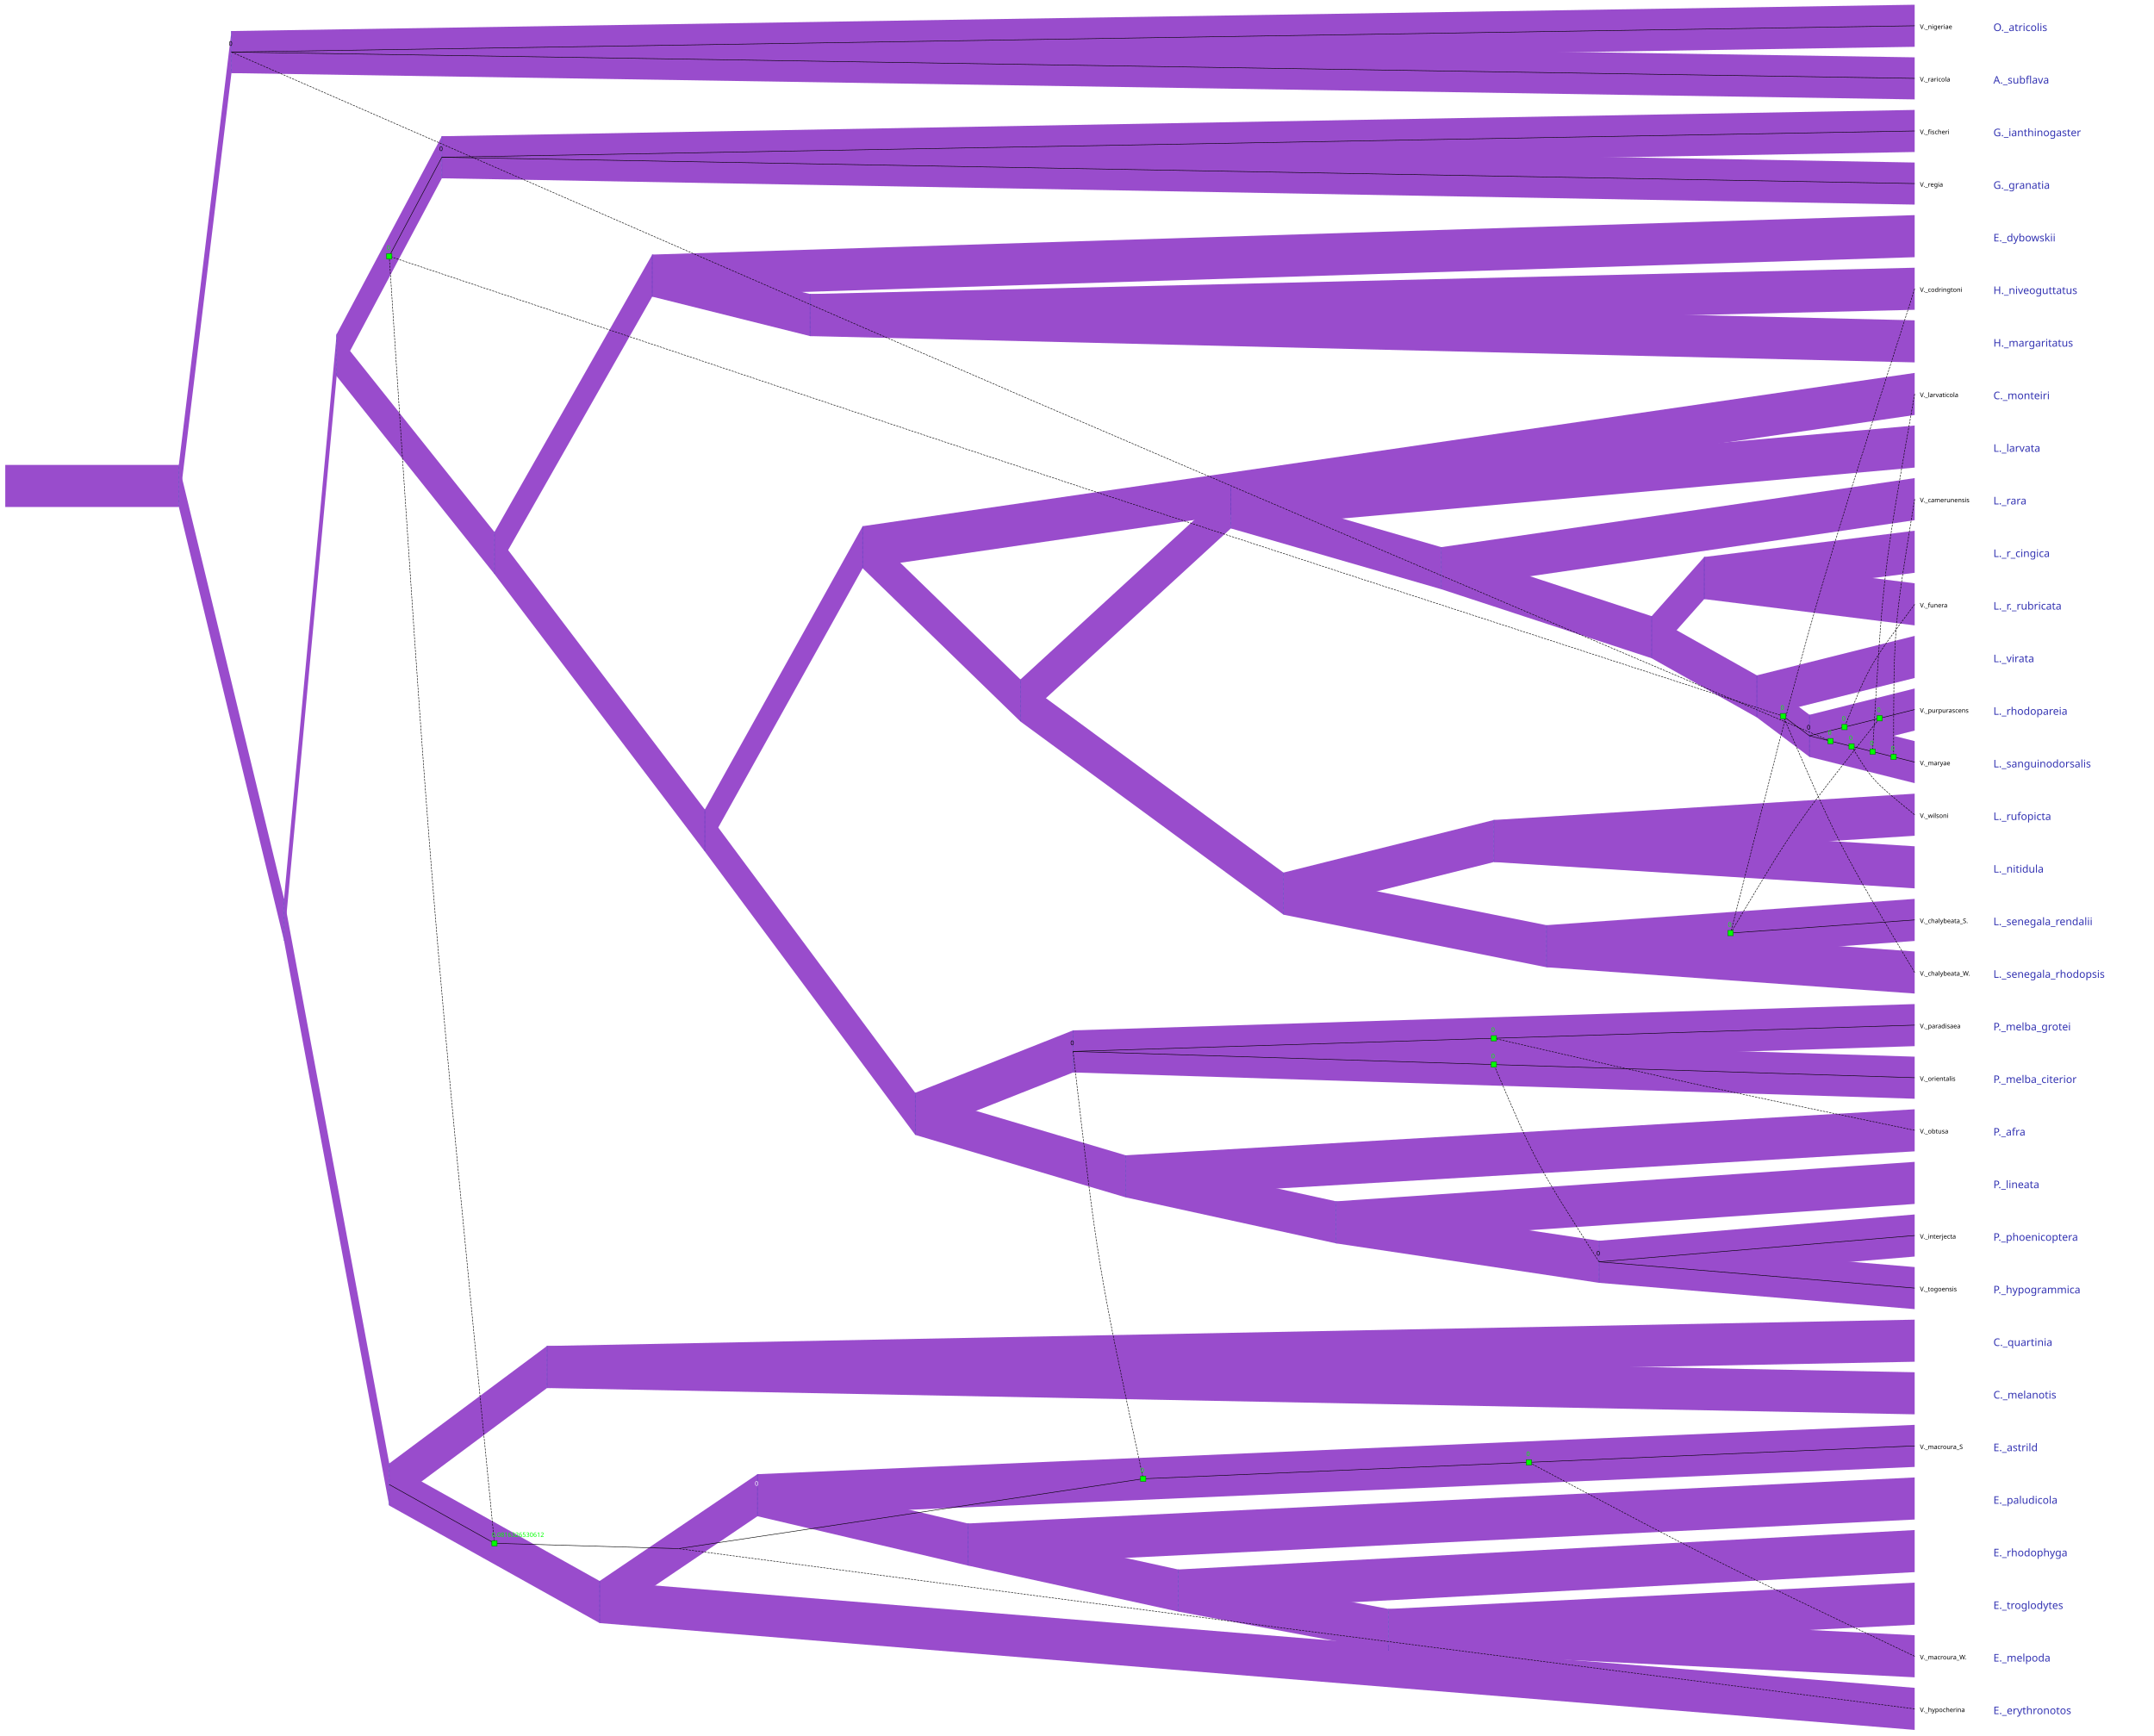
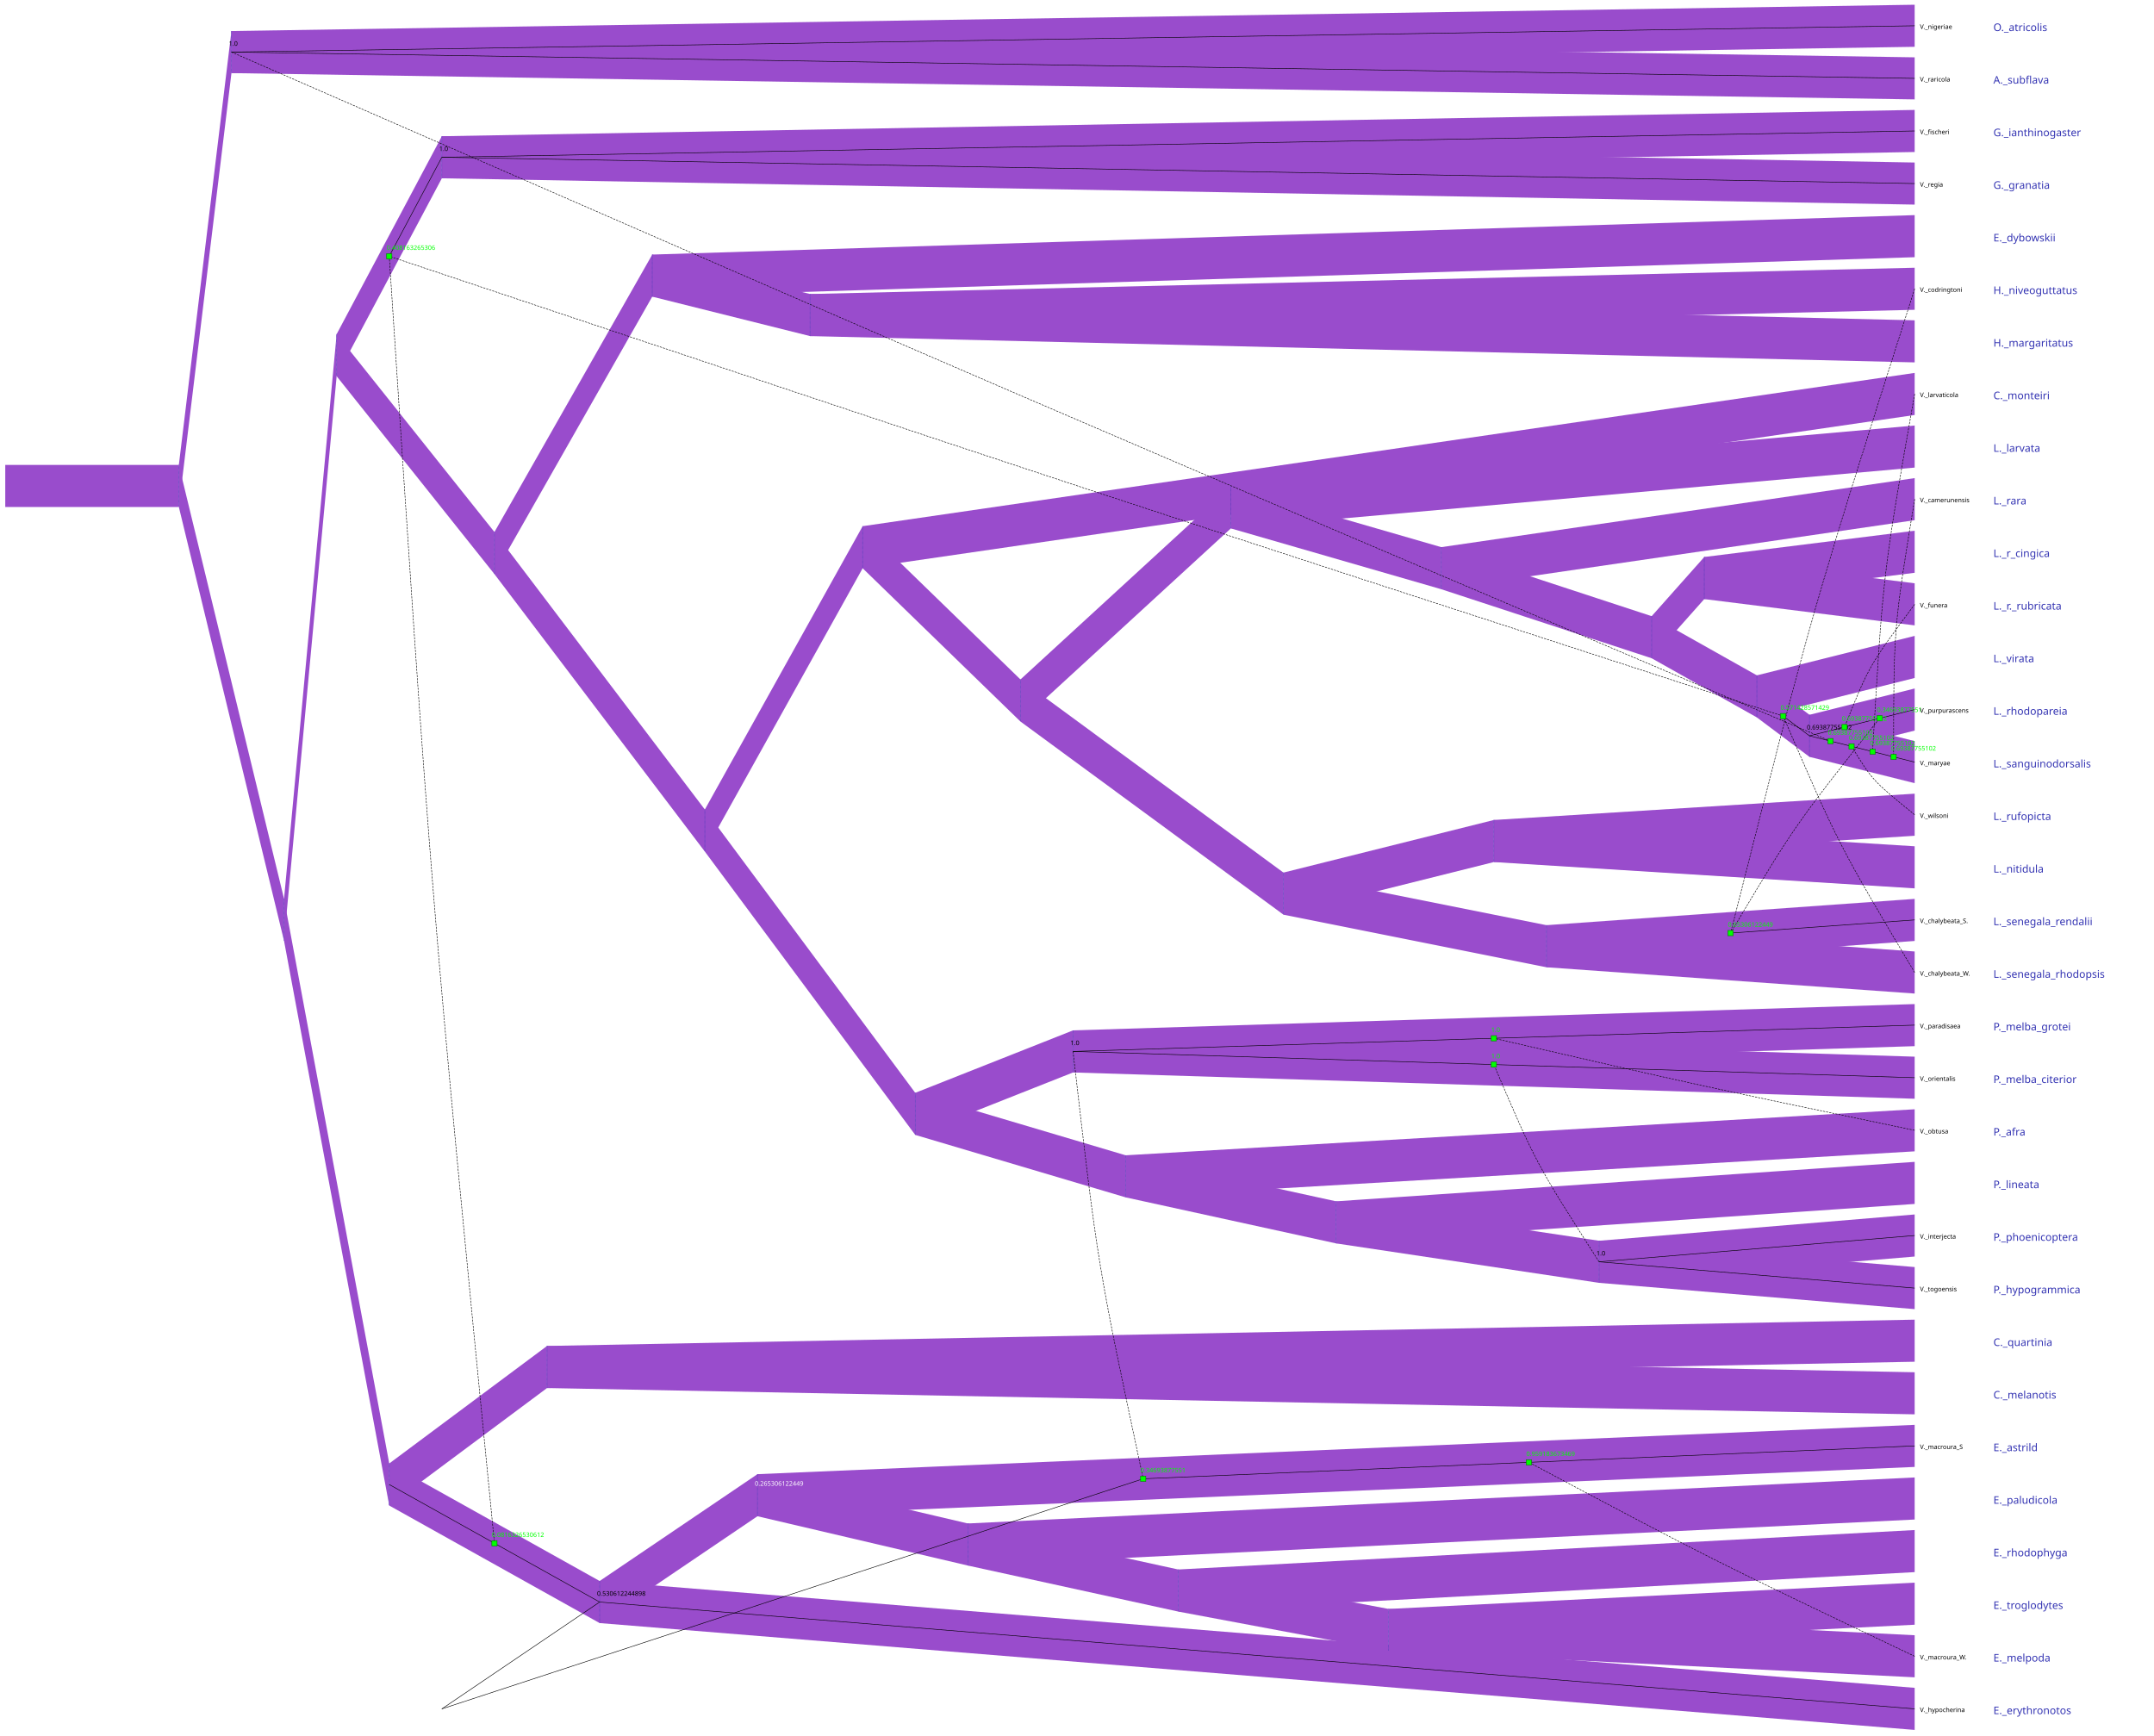
<svg xmlns="http://www.w3.org/2000/svg" width="4095" height="3299" version="1.1">
  <g>
    <g style="font-family: &quot;Sans&quot;;">
      <g transform="translate(10, 0) ">
-         <polygon stroke="rgb(0,0,0)" stroke-opacity="0" fill="rgb(153,76,204)" points="0,883.927 330,883.927 330,963.927 0,963.927 " stroke-width="1" />
        <polygon stroke="rgb(0,0,0)" stroke-opacity="0" fill="rgb(153,76,204)" points="2130,2196.5 3630,2109 3630,2189 2130,2276.5 " stroke-width="1" />
        <polygon stroke="rgb(0,0,0)" stroke-opacity="0" fill="rgb(153,76,204)" points="730,2782.438 1030,2559 1030,2639 730,2862.438 " stroke-width="1" />
        <polygon stroke="rgb(0,0,0)" stroke-opacity="0" fill="rgb(153,76,204)" points="330,883.927 530,1708.854 530,1788.854 330,963.927 " stroke-width="1" />
+         <polygon stroke="rgb(0,0,0)" stroke-opacity="0" fill="rgb(153,76,204)" points="0,883.927 330,883.927 330,963.927 0,963.927 " stroke-width="1" />
        <polygon stroke="rgb(0,0,0)" stroke-opacity="0" fill="rgb(153,76,204)" points="330,883.927 430,59 430,139 330,963.927 " stroke-width="1" />
        <polygon stroke="rgb(0,0,0)" stroke-opacity="0" fill="rgb(153,76,204)" points="3030,2359 3630,2309 3630,2389 3030,2439 " stroke-width="1" />
        <polygon stroke="rgb(0,0,0)" stroke-opacity="0" fill="rgb(153,76,204)" points="930,1011.539 1330,1539.078 1330,1619.078 930,1091.539 " stroke-width="1" />
        <polygon stroke="rgb(0,0,0)" stroke-opacity="0" fill="rgb(153,76,204)" points="930,1011.539 1230,484 1230,564 930,1091.539 " stroke-width="1" />
        <polygon stroke="rgb(0,0,0)" stroke-opacity="0" fill="rgb(153,76,204)" points="3230,1059 3630,1009 3630,1089 3230,1139 " stroke-width="1" />
        <polygon stroke="rgb(0,0,0)" stroke-opacity="0" fill="rgb(153,76,204)" points="2230,2984 2630,3059 2630,3139 2230,3064 " stroke-width="1" />
        <polygon stroke="rgb(0,0,0)" stroke-opacity="0" fill="rgb(153,76,204)" points="630,635.27 930,1011.539 930,1091.539 630,715.27 " stroke-width="1" />
        <polygon stroke="rgb(0,0,0)" stroke-opacity="0" fill="rgb(153,76,204)" points="630,635.27 830,259 830,339 630,715.27 " stroke-width="1" />
        <polygon stroke="rgb(0,0,0)" stroke-opacity="0" fill="rgb(153,76,204)" points="530,1708.854 730,2782.438 730,2862.438 530,1788.854 " stroke-width="1" />
        <polygon stroke="rgb(0,0,0)" stroke-opacity="0" fill="rgb(153,76,204)" points="530,1708.854 630,635.27 630,715.27 530,1788.854 " stroke-width="1" />
        <polygon stroke="rgb(0,0,0)" stroke-opacity="0" fill="rgb(153,76,204)" points="2530,2284 3030,2359 3030,2439 2530,2364 " stroke-width="1" />
        <polygon stroke="rgb(0,0,0)" stroke-opacity="0" fill="rgb(153,76,204)" points="2230,2984 3630,2909 3630,2989 2230,3064 " stroke-width="1" />
        <polygon stroke="rgb(0,0,0)" stroke-opacity="0" fill="rgb(153,76,204)" points="430,59 3630,9 3630,89 430,139 " stroke-width="1" />
        <polygon stroke="rgb(0,0,0)" stroke-opacity="0" fill="rgb(153,76,204)" points="830,259 3630,309 3630,389 830,339 " stroke-width="1" />
        <polygon stroke="rgb(0,0,0)" stroke-opacity="0" fill="rgb(153,76,204)" points="1530,559 3630,509 3630,589 1530,639 " stroke-width="1" />
        <polygon stroke="rgb(0,0,0)" stroke-opacity="0" fill="rgb(153,76,204)" points="2830,1559 3630,1509 3630,1589 2830,1639 " stroke-width="1" />
        <polygon stroke="rgb(0,0,0)" stroke-opacity="0" fill="rgb(153,76,204)" points="2530,2284 3630,2209 3630,2289 2530,2364 " stroke-width="1" />
        <polygon stroke="rgb(0,0,0)" stroke-opacity="0" fill="rgb(153,76,204)" points="1230,484 3630,409 3630,489 1230,564 " stroke-width="1" />
        <polygon stroke="rgb(0,0,0)" stroke-opacity="0" fill="rgb(153,76,204)" points="3330,1284 3430,1359 3430,1439 3330,1364 " stroke-width="1" />
        <polygon stroke="rgb(0,0,0)" stroke-opacity="0" fill="rgb(153,76,204)" points="2030,1959 3630,2009 3630,2089 2030,2039 " stroke-width="1" />
        <polygon stroke="rgb(0,0,0)" stroke-opacity="0" fill="rgb(153,76,204)" points="2130,2196.5 2530,2284 2530,2364 2130,2276.5 " stroke-width="1" />
        <polygon stroke="rgb(0,0,0)" stroke-opacity="0" fill="rgb(153,76,204)" points="1630,1000.406 1930,1291.812 1930,1371.812 1630,1080.406 " stroke-width="1" />
        <polygon stroke="rgb(0,0,0)" stroke-opacity="0" fill="rgb(153,76,204)" points="3130,1171.5 3230,1059 3230,1139 3130,1251.5 " stroke-width="1" />
        <polygon stroke="rgb(0,0,0)" stroke-opacity="0" fill="rgb(153,76,204)" points="1130,3005.875 1430,2802.75 1430,2882.75 1130,3085.875 " stroke-width="1" />
        <polygon stroke="rgb(0,0,0)" stroke-opacity="0" fill="rgb(153,76,204)" points="3130,1171.5 3330,1284 3330,1364 3130,1251.5 " stroke-width="1" />
        <polygon stroke="rgb(0,0,0)" stroke-opacity="0" fill="rgb(153,76,204)" points="1930,1291.812 2430,1659 2430,1739 1930,1371.812 " stroke-width="1" />
        <polygon stroke="rgb(0,0,0)" stroke-opacity="0" fill="rgb(153,76,204)" points="1930,1291.812 2330,924.625 2330,1004.625 1930,1371.812 " stroke-width="1" />
        <polygon stroke="rgb(0,0,0)" stroke-opacity="0" fill="rgb(153,76,204)" points="3330,1284 3630,1209 3630,1289 3330,1364 " stroke-width="1" />
        <polygon stroke="rgb(0,0,0)" stroke-opacity="0" fill="rgb(153,76,204)" points="2330,924.625 3630,809 3630,889 2330,1004.625 " stroke-width="1" />
        <polygon stroke="rgb(0,0,0)" stroke-opacity="0" fill="rgb(153,76,204)" points="1530,559 3630,609 3630,689 1530,639 " stroke-width="1" />
        <polygon stroke="rgb(0,0,0)" stroke-opacity="0" fill="rgb(153,76,204)" points="2630,3059 3630,3109 3630,3189 2630,3139 " stroke-width="1" />
        <polygon stroke="rgb(0,0,0)" stroke-opacity="0" fill="rgb(153,76,204)" points="2730,1040.25 3630,909 3630,989 2730,1120.25 " stroke-width="1" />
        <polygon stroke="rgb(0,0,0)" stroke-opacity="0" fill="rgb(153,76,204)" points="2030,1959 3630,1909 3630,1989 2030,2039 " stroke-width="1" />
        <polygon stroke="rgb(0,0,0)" stroke-opacity="0" fill="rgb(153,76,204)" points="1430,2802.75 3630,2709 3630,2789 1430,2882.75 " stroke-width="1" />
        <polygon stroke="rgb(0,0,0)" stroke-opacity="0" fill="rgb(153,76,204)" points="430,59 3630,109 3630,189 430,139 " stroke-width="1" />
        <polygon stroke="rgb(0,0,0)" stroke-opacity="0" fill="rgb(153,76,204)" points="1030,2559 3630,2609 3630,2689 1030,2639 " stroke-width="1" />
        <polygon stroke="rgb(0,0,0)" stroke-opacity="0" fill="rgb(153,76,204)" points="1630,1000.406 3630,709 3630,789 1630,1080.406 " stroke-width="1" />
        <polygon stroke="rgb(0,0,0)" stroke-opacity="0" fill="rgb(153,76,204)" points="3030,2359 3630,2409 3630,2489 3030,2439 " stroke-width="1" />
        <polygon stroke="rgb(0,0,0)" stroke-opacity="0" fill="rgb(153,76,204)" points="2830,1559 3630,1609 3630,1689 2830,1639 " stroke-width="1" />
        <polygon stroke="rgb(0,0,0)" stroke-opacity="0" fill="rgb(153,76,204)" points="730,2782.438 1130,3005.875 1130,3085.875 730,2862.438 " stroke-width="1" />
        <polygon stroke="rgb(0,0,0)" stroke-opacity="0" fill="rgb(153,76,204)" points="1730,2077.75 2030,1959 2030,2039 1730,2157.75 " stroke-width="1" />
        <polygon stroke="rgb(0,0,0)" stroke-opacity="0" fill="rgb(153,76,204)" points="1730,2077.75 2130,2196.5 2130,2276.5 1730,2157.75 " stroke-width="1" />
        <polygon stroke="rgb(0,0,0)" stroke-opacity="0" fill="rgb(153,76,204)" points="1330,1539.078 1630,1000.406 1630,1080.406 1330,1619.078 " stroke-width="1" />
        <polygon stroke="rgb(0,0,0)" stroke-opacity="0" fill="rgb(153,76,204)" points="1330,1539.078 1730,2077.75 1730,2157.75 1330,1619.078 " stroke-width="1" />
        <polygon stroke="rgb(0,0,0)" stroke-opacity="0" fill="rgb(153,76,204)" points="1830,2896.5 2230,2984 2230,3064 1830,2976.5 " stroke-width="1" />
        <polygon stroke="rgb(0,0,0)" stroke-opacity="0" fill="rgb(153,76,204)" points="1230,484 1530,559 1530,639 1230,564 " stroke-width="1" />
        <polygon stroke="rgb(0,0,0)" stroke-opacity="0" fill="rgb(153,76,204)" points="1030,2559 3630,2509 3630,2589 1030,2639 " stroke-width="1" />
        <polygon stroke="rgb(0,0,0)" stroke-opacity="0" fill="rgb(153,76,204)" points="3430,1359 3630,1409 3630,1489 3430,1439 " stroke-width="1" />
        <polygon stroke="rgb(0,0,0)" stroke-opacity="0" fill="rgb(153,76,204)" points="830,259 3630,209 3630,289 830,339 " stroke-width="1" />
        <polygon stroke="rgb(0,0,0)" stroke-opacity="0" fill="rgb(153,76,204)" points="2930,1759 3630,1809 3630,1889 2930,1839 " stroke-width="1" />
        <polygon stroke="rgb(0,0,0)" stroke-opacity="0" fill="rgb(153,76,204)" points="1130,3005.875 3630,3209 3630,3289 1130,3085.875 " stroke-width="1" />
        <polygon stroke="rgb(0,0,0)" stroke-opacity="0" fill="rgb(153,76,204)" points="1830,2896.5 3630,2809 3630,2889 1830,2976.5 " stroke-width="1" />
        <polygon stroke="rgb(0,0,0)" stroke-opacity="0" fill="rgb(153,76,204)" points="2430,1659 2830,1559 2830,1639 2430,1739 " stroke-width="1" />
        <polygon stroke="rgb(0,0,0)" stroke-opacity="0" fill="rgb(153,76,204)" points="2430,1659 2930,1759 2930,1839 2430,1739 " stroke-width="1" />
        <polygon stroke="rgb(0,0,0)" stroke-opacity="0" fill="rgb(153,76,204)" points="3230,1059 3630,1109 3630,1189 3230,1139 " stroke-width="1" />
        <polygon stroke="rgb(0,0,0)" stroke-opacity="0" fill="rgb(153,76,204)" points="1430,2802.75 1830,2896.5 1830,2976.5 1430,2882.75 " stroke-width="1" />
        <polygon stroke="rgb(0,0,0)" stroke-opacity="0" fill="rgb(153,76,204)" points="2930,1759 3630,1709 3630,1789 2930,1839 " stroke-width="1" />
        <polygon stroke="rgb(0,0,0)" stroke-opacity="0" fill="rgb(153,76,204)" points="2330,924.625 2730,1040.25 2730,1120.25 2330,1004.625 " stroke-width="1" />
        <polygon stroke="rgb(0,0,0)" stroke-opacity="0" fill="rgb(153,76,204)" points="2730,1040.25 3130,1171.5 3130,1251.5 2730,1120.25 " stroke-width="1" />
        <polygon stroke="rgb(0,0,0)" stroke-opacity="0" fill="rgb(153,76,204)" points="3430,1359 3630,1309 3630,1389 3430,1439 " stroke-width="1" />
        <polygon stroke="rgb(0,0,0)" stroke-opacity="0" fill="rgb(153,76,204)" points="2630,3059 3630,3009 3630,3089 2630,3139 " stroke-width="1" />
-         <line x1="330" y1="883.927" x2="330" y2="963.927" stroke="rgb(51,51,178)" style="stroke-dasharray: 1, 1" />
        <line x1="1030" y1="2559" x2="1030" y2="2639" stroke="rgb(51,51,178)" style="stroke-dasharray: 1, 1" />
        <line x1="530" y1="1708.854" x2="530" y2="1788.854" stroke="rgb(51,51,178)" style="stroke-dasharray: 1, 1" />
+         <line x1="330" y1="883.927" x2="330" y2="963.927" stroke="rgb(51,51,178)" style="stroke-dasharray: 1, 1" />
        <line x1="430" y1="59" x2="430" y2="139" stroke="rgb(51,51,178)" style="stroke-dasharray: 1, 1" />
        <line x1="1330" y1="1539.078" x2="1330" y2="1619.078" stroke="rgb(51,51,178)" style="stroke-dasharray: 1, 1" />
        <line x1="1230" y1="484" x2="1230" y2="564" stroke="rgb(51,51,178)" style="stroke-dasharray: 1, 1" />
        <line x1="2630" y1="3059" x2="2630" y2="3139" stroke="rgb(51,51,178)" style="stroke-dasharray: 1, 1" />
        <line x1="930" y1="1011.539" x2="930" y2="1091.539" stroke="rgb(51,51,178)" style="stroke-dasharray: 1, 1" />
        <line x1="830" y1="259" x2="830" y2="339" stroke="rgb(51,51,178)" style="stroke-dasharray: 1, 1" />
        <line x1="730" y1="2782.438" x2="730" y2="2862.438" stroke="rgb(51,51,178)" style="stroke-dasharray: 1, 1" />
        <line x1="630" y1="635.27" x2="630" y2="715.27" stroke="rgb(51,51,178)" style="stroke-dasharray: 1, 1" />
        <line x1="3030" y1="2359" x2="3030" y2="2439" stroke="rgb(51,51,178)" style="stroke-dasharray: 1, 1" />
        <line x1="3430" y1="1359" x2="3430" y2="1439" stroke="rgb(51,51,178)" style="stroke-dasharray: 1, 1" />
        <line x1="2530" y1="2284" x2="2530" y2="2364" stroke="rgb(51,51,178)" style="stroke-dasharray: 1, 1" />
        <line x1="1930" y1="1291.812" x2="1930" y2="1371.812" stroke="rgb(51,51,178)" style="stroke-dasharray: 1, 1" />
        <line x1="3230" y1="1059" x2="3230" y2="1139" stroke="rgb(51,51,178)" style="stroke-dasharray: 1, 1" />
        <line x1="1430" y1="2802.75" x2="1430" y2="2882.75" stroke="rgb(51,51,178)" style="stroke-dasharray: 1, 1" />
        <line x1="3330" y1="1284" x2="3330" y2="1364" stroke="rgb(51,51,178)" style="stroke-dasharray: 1, 1" />
        <line x1="2430" y1="1659" x2="2430" y2="1739" stroke="rgb(51,51,178)" style="stroke-dasharray: 1, 1" />
        <line x1="2330" y1="924.625" x2="2330" y2="1004.625" stroke="rgb(51,51,178)" style="stroke-dasharray: 1, 1" />
        <line x1="1130" y1="3005.875" x2="1130" y2="3085.875" stroke="rgb(51,51,178)" style="stroke-dasharray: 1, 1" />
        <line x1="2030" y1="1959" x2="2030" y2="2039" stroke="rgb(51,51,178)" style="stroke-dasharray: 1, 1" />
        <line x1="2130" y1="2196.5" x2="2130" y2="2276.5" stroke="rgb(51,51,178)" style="stroke-dasharray: 1, 1" />
        <line x1="1630" y1="1000.406" x2="1630" y2="1080.406" stroke="rgb(51,51,178)" style="stroke-dasharray: 1, 1" />
        <line x1="1730" y1="2077.75" x2="1730" y2="2157.75" stroke="rgb(51,51,178)" style="stroke-dasharray: 1, 1" />
        <line x1="2230" y1="2984" x2="2230" y2="3064" stroke="rgb(51,51,178)" style="stroke-dasharray: 1, 1" />
        <line x1="1530" y1="559" x2="1530" y2="639" stroke="rgb(51,51,178)" style="stroke-dasharray: 1, 1" />
        <line x1="2830" y1="1559" x2="2830" y2="1639" stroke="rgb(51,51,178)" style="stroke-dasharray: 1, 1" />
        <line x1="2930" y1="1759" x2="2930" y2="1839" stroke="rgb(51,51,178)" style="stroke-dasharray: 1, 1" />
        <line x1="1830" y1="2896.5" x2="1830" y2="2976.5" stroke="rgb(51,51,178)" style="stroke-dasharray: 1, 1" />
        <line x1="2730" y1="1040.25" x2="2730" y2="1120.25" stroke="rgb(51,51,178)" style="stroke-dasharray: 1, 1" />
        <line x1="3130" y1="1171.5" x2="3130" y2="1251.5" stroke="rgb(51,51,178)" style="stroke-dasharray: 1, 1" />
        <g transform="translate(3779.636,2159) rotate(0)">
          <text x="0" y="0" font-size="20" stroke="rgb(0,0,0)" stroke-opacity="0" fill="rgb(51,51,178)" stroke-width="1" text-anchor="start" style="dominant-baseline: auto">P._afra</text>
        </g>
        <g transform="translate(3779.636,2359) rotate(0)">
          <text x="0" y="0" font-size="20" stroke="rgb(0,0,0)" stroke-opacity="0" fill="rgb(51,51,178)" stroke-width="1" text-anchor="start" style="dominant-baseline: auto">P._phoenicoptera</text>
        </g>
        <g transform="translate(3779.636,1059) rotate(0)">
          <text x="0" y="0" font-size="20" stroke="rgb(0,0,0)" stroke-opacity="0" fill="rgb(51,51,178)" stroke-width="1" text-anchor="start" style="dominant-baseline: auto">L._r_cingica</text>
        </g>
        <g transform="translate(3779.636,2959) rotate(0)">
          <text x="0" y="0" font-size="20" stroke="rgb(0,0,0)" stroke-opacity="0" fill="rgb(51,51,178)" stroke-width="1" text-anchor="start" style="dominant-baseline: auto">E._rhodophyga</text>
        </g>
        <g transform="translate(3779.636,59) rotate(0)">
          <text x="0" y="0" font-size="20" stroke="rgb(0,0,0)" stroke-opacity="0" fill="rgb(51,51,178)" stroke-width="1" text-anchor="start" style="dominant-baseline: auto">O._atricolis</text>
        </g>
        <g transform="translate(3779.636,359) rotate(0)">
          <text x="0" y="0" font-size="20" stroke="rgb(0,0,0)" stroke-opacity="0" fill="rgb(51,51,178)" stroke-width="1" text-anchor="start" style="dominant-baseline: auto">G._granatia</text>
        </g>
        <g transform="translate(3779.636,559) rotate(0)">
          <text x="0" y="0" font-size="20" stroke="rgb(0,0,0)" stroke-opacity="0" fill="rgb(51,51,178)" stroke-width="1" text-anchor="start" style="dominant-baseline: auto">H._niveoguttatus</text>
        </g>
        <g transform="translate(3779.636,1559) rotate(0)">
          <text x="0" y="0" font-size="20" stroke="rgb(0,0,0)" stroke-opacity="0" fill="rgb(51,51,178)" stroke-width="1" text-anchor="start" style="dominant-baseline: auto">L._rufopicta</text>
        </g>
        <g transform="translate(3779.636,2259) rotate(0)">
          <text x="0" y="0" font-size="20" stroke="rgb(0,0,0)" stroke-opacity="0" fill="rgb(51,51,178)" stroke-width="1" text-anchor="start" style="dominant-baseline: auto">P._lineata</text>
        </g>
        <g transform="translate(3779.636,459) rotate(0)">
          <text x="0" y="0" font-size="20" stroke="rgb(0,0,0)" stroke-opacity="0" fill="rgb(51,51,178)" stroke-width="1" text-anchor="start" style="dominant-baseline: auto">E._dybowskii</text>
        </g>
        <g transform="translate(3779.636,2059) rotate(0)">
          <text x="0" y="0" font-size="20" stroke="rgb(0,0,0)" stroke-opacity="0" fill="rgb(51,51,178)" stroke-width="1" text-anchor="start" style="dominant-baseline: auto">P._melba_citerior</text>
        </g>
        <g transform="translate(3779.636,1259) rotate(0)">
          <text x="0" y="0" font-size="20" stroke="rgb(0,0,0)" stroke-opacity="0" fill="rgb(51,51,178)" stroke-width="1" text-anchor="start" style="dominant-baseline: auto">L._virata</text>
        </g>
        <g transform="translate(3779.636,859) rotate(0)">
          <text x="0" y="0" font-size="20" stroke="rgb(0,0,0)" stroke-opacity="0" fill="rgb(51,51,178)" stroke-width="1" text-anchor="start" style="dominant-baseline: auto">L._larvata</text>
        </g>
        <g transform="translate(3779.636,659) rotate(0)">
          <text x="0" y="0" font-size="20" stroke="rgb(0,0,0)" stroke-opacity="0" fill="rgb(51,51,178)" stroke-width="1" text-anchor="start" style="dominant-baseline: auto">H._margaritatus</text>
        </g>
        <g transform="translate(3779.636,3159) rotate(0)">
          <text x="0" y="0" font-size="20" stroke="rgb(0,0,0)" stroke-opacity="0" fill="rgb(51,51,178)" stroke-width="1" text-anchor="start" style="dominant-baseline: auto">E._melpoda</text>
        </g>
        <g transform="translate(3779.636,959) rotate(0)">
          <text x="0" y="0" font-size="20" stroke="rgb(0,0,0)" stroke-opacity="0" fill="rgb(51,51,178)" stroke-width="1" text-anchor="start" style="dominant-baseline: auto">L._rara</text>
        </g>
        <g transform="translate(3779.636,1959) rotate(0)">
          <text x="0" y="0" font-size="20" stroke="rgb(0,0,0)" stroke-opacity="0" fill="rgb(51,51,178)" stroke-width="1" text-anchor="start" style="dominant-baseline: auto">P._melba_grotei</text>
        </g>
        <g transform="translate(3779.636,2759) rotate(0)">
          <text x="0" y="0" font-size="20" stroke="rgb(0,0,0)" stroke-opacity="0" fill="rgb(51,51,178)" stroke-width="1" text-anchor="start" style="dominant-baseline: auto">E._astrild</text>
        </g>
        <g transform="translate(3779.636,159) rotate(0)">
          <text x="0" y="0" font-size="20" stroke="rgb(0,0,0)" stroke-opacity="0" fill="rgb(51,51,178)" stroke-width="1" text-anchor="start" style="dominant-baseline: auto">A._subflava</text>
        </g>
        <g transform="translate(3779.636,2659) rotate(0)">
          <text x="0" y="0" font-size="20" stroke="rgb(0,0,0)" stroke-opacity="0" fill="rgb(51,51,178)" stroke-width="1" text-anchor="start" style="dominant-baseline: auto">C._melanotis</text>
        </g>
        <g transform="translate(3779.636,759) rotate(0)">
          <text x="0" y="0" font-size="20" stroke="rgb(0,0,0)" stroke-opacity="0" fill="rgb(51,51,178)" stroke-width="1" text-anchor="start" style="dominant-baseline: auto">C._monteiri</text>
        </g>
        <g transform="translate(3779.636,2459) rotate(0)">
          <text x="0" y="0" font-size="20" stroke="rgb(0,0,0)" stroke-opacity="0" fill="rgb(51,51,178)" stroke-width="1" text-anchor="start" style="dominant-baseline: auto">P._hypogrammica</text>
        </g>
        <g transform="translate(3779.636,1659) rotate(0)">
          <text x="0" y="0" font-size="20" stroke="rgb(0,0,0)" stroke-opacity="0" fill="rgb(51,51,178)" stroke-width="1" text-anchor="start" style="dominant-baseline: auto">L._nitidula</text>
        </g>
        <g transform="translate(3779.636,2559) rotate(0)">
          <text x="0" y="0" font-size="20" stroke="rgb(0,0,0)" stroke-opacity="0" fill="rgb(51,51,178)" stroke-width="1" text-anchor="start" style="dominant-baseline: auto">C._quartinia</text>
        </g>
        <g transform="translate(3779.636,1459) rotate(0)">
          <text x="0" y="0" font-size="20" stroke="rgb(0,0,0)" stroke-opacity="0" fill="rgb(51,51,178)" stroke-width="1" text-anchor="start" style="dominant-baseline: auto">L._sanguinodorsalis</text>
        </g>
        <g transform="translate(3779.636,259) rotate(0)">
          <text x="0" y="0" font-size="20" stroke="rgb(0,0,0)" stroke-opacity="0" fill="rgb(51,51,178)" stroke-width="1" text-anchor="start" style="dominant-baseline: auto">G._ianthinogaster</text>
        </g>
        <g transform="translate(3779.636,1859) rotate(0)">
          <text x="0" y="0" font-size="20" stroke="rgb(0,0,0)" stroke-opacity="0" fill="rgb(51,51,178)" stroke-width="1" text-anchor="start" style="dominant-baseline: auto">L._senegala_rhodopsis</text>
        </g>
        <g transform="translate(3779.636,3259) rotate(0)">
          <text x="0" y="0" font-size="20" stroke="rgb(0,0,0)" stroke-opacity="0" fill="rgb(51,51,178)" stroke-width="1" text-anchor="start" style="dominant-baseline: auto">E._erythronotos</text>
        </g>
        <g transform="translate(3779.636,2859) rotate(0)">
          <text x="0" y="0" font-size="20" stroke="rgb(0,0,0)" stroke-opacity="0" fill="rgb(51,51,178)" stroke-width="1" text-anchor="start" style="dominant-baseline: auto">E._paludicola</text>
        </g>
        <g transform="translate(3779.636,1159) rotate(0)">
          <text x="0" y="0" font-size="20" stroke="rgb(0,0,0)" stroke-opacity="0" fill="rgb(51,51,178)" stroke-width="1" text-anchor="start" style="dominant-baseline: auto">L._r._rubricata</text>
        </g>
        <g transform="translate(3779.636,1759) rotate(0)">
          <text x="0" y="0" font-size="20" stroke="rgb(0,0,0)" stroke-opacity="0" fill="rgb(51,51,178)" stroke-width="1" text-anchor="start" style="dominant-baseline: auto">L._senegala_rendalii</text>
        </g>
        <g transform="translate(3779.636,1359) rotate(0)">
          <text x="0" y="0" font-size="20" stroke="rgb(0,0,0)" stroke-opacity="0" fill="rgb(51,51,178)" stroke-width="1" text-anchor="start" style="dominant-baseline: auto">L._rhodopareia</text>
        </g>
        <g transform="translate(3779.636,3059) rotate(0)">
          <text x="0" y="0" font-size="20" stroke="rgb(0,0,0)" stroke-opacity="0" fill="rgb(51,51,178)" stroke-width="1" text-anchor="start" style="dominant-baseline: auto">E._troglodytes</text>
        </g>
        <line x1="3630" y1="2449" x2="3030" y2="2399" stroke="rgb(0,0,0)" />
        <line x1="3590" y1="1439" x2="3550" y2="1429" stroke="rgb(0,0,0)" />
        <line x1="3630" y1="349" x2="830" y2="299" stroke="rgb(0,0,0)" />
        <path d="M3280 1774 C3401.667 1569.833 3401.667 1569.833 3563.333 1365.667" style="stroke-dasharray: 4, 2" stroke="rgb(0,0,0)" fill="rgb(0,0,0)" fill-opacity="0" />
-         <path d="M3630 3249 C2435 3096.656 2435 3096.656 1280 2944.312" style="stroke-dasharray: 4, 2" stroke="rgb(0,0,0)" fill="rgb(0,0,0)" fill-opacity="0" />
+         <line x1="3630" y1="3249" x2="1130" y2="3045.875" stroke="rgb(0,0,0)" />
        <path d="M3630 3149 C3243.333 2964.625 3243.333 2964.625 2896.667 2780.25" style="stroke-dasharray: 4, 2" stroke="rgb(0,0,0)" fill="rgb(0,0,0)" fill-opacity="0" />
-         <line x1="2163.333" y1="2811.5" x2="1280" y2="2944.312" stroke="rgb(0,0,0)" />
+         <line x1="830" y1="3249" x2="1130" y2="3045.875" stroke="rgb(0,0,0)" />
+         <line x1="2163.333" y1="2811.5" x2="830" y2="3249" stroke="rgb(0,0,0)" />
        <line x1="3563.333" y1="1365.667" x2="3496.667" y2="1382.333" stroke="rgb(0,0,0)" />
        <path d="M3630 949 C3590 1194 3590 1194 3590 1439" style="stroke-dasharray: 4, 2" stroke="rgb(0,0,0)" fill="rgb(0,0,0)" fill-opacity="0" />
        <line x1="3630" y1="149" x2="430" y2="99" stroke="rgb(0,0,0)" />
        <line x1="2896.667" y1="2780.25" x2="2163.333" y2="2811.5" stroke="rgb(0,0,0)" />
        <path d="M2030 1999 C2076.667 2405.25 2076.667 2405.25 2163.333 2811.5" style="stroke-dasharray: 4, 2" stroke="rgb(0,0,0)" fill="rgb(0,0,0)" fill-opacity="0" />
        <line x1="3630" y1="2349" x2="3030" y2="2399" stroke="rgb(0,0,0)" />
        <path d="M3030 2399 C2910 2211.5 2910 2211.5 2830 2024" style="stroke-dasharray: 4, 2" stroke="rgb(0,0,0)" fill="rgb(0,0,0)" fill-opacity="0" />
        <line x1="3630" y1="49" x2="430" y2="99" stroke="rgb(0,0,0)" />
        <line x1="3630" y1="249" x2="830" y2="299" stroke="rgb(0,0,0)" />
        <line x1="3630" y1="1349" x2="3563.333" y2="1365.667" stroke="rgb(0,0,0)" />
        <path d="M3630 1849 C3485 1605.25 3485 1605.25 3380 1361.5" style="stroke-dasharray: 4, 2" stroke="rgb(0,0,0)" fill="rgb(0,0,0)" fill-opacity="0" />
        <line x1="3550" y1="1429" x2="3510" y2="1419" stroke="rgb(0,0,0)" />
        <path d="M3630 1149 C3543.333 1265.667 3543.333 1265.667 3496.667 1382.333" style="stroke-dasharray: 4, 2" stroke="rgb(0,0,0)" fill="rgb(0,0,0)" fill-opacity="0" />
        <line x1="3630" y1="2749" x2="2896.667" y2="2780.25" stroke="rgb(0,0,0)" />
        <path d="M3630 549 C3435 1161.5 3435 1161.5 3280 1774" style="stroke-dasharray: 4, 2" stroke="rgb(0,0,0)" fill="rgb(0,0,0)" fill-opacity="0" />
        <path d="M430 99 C1930 754 1930 754 3470 1409" style="stroke-dasharray: 4, 2" stroke="rgb(0,0,0)" fill="rgb(0,0,0)" fill-opacity="0" />
        <line x1="3630" y1="1749" x2="3280" y2="1774" stroke="rgb(0,0,0)" />
        <line x1="3430" y1="1399" x2="3380" y2="1361.5" stroke="rgb(0,0,0)" />
        <line x1="3470" y1="1409" x2="3430" y2="1399" stroke="rgb(0,0,0)" />
        <line x1="3496.667" y1="1382.333" x2="3430" y2="1399" stroke="rgb(0,0,0)" />
        <line x1="3510" y1="1419" x2="3470" y2="1409" stroke="rgb(0,0,0)" />
        <line x1="2830" y1="1974" x2="2030" y2="1999" stroke="rgb(0,0,0)" />
        <line x1="2830" y1="2024" x2="2030" y2="1999" stroke="rgb(0,0,0)" />
        <line x1="3630" y1="1449" x2="3590" y2="1439" stroke="rgb(0,0,0)" />
        <line x1="930" y1="2934.156" x2="730" y2="2822.438" stroke="rgb(0,0,0)" />
        <line x1="3630" y1="2049" x2="2830" y2="2024" stroke="rgb(0,0,0)" />
        <line x1="3630" y1="1949" x2="2830" y2="1974" stroke="rgb(0,0,0)" />
        <line x1="830" y1="299" x2="730" y2="487.135" stroke="rgb(0,0,0)" />
        <path d="M3380 1361.5 C2035 924.317 2035 924.317 730 487.135" style="stroke-dasharray: 4, 2" stroke="rgb(0,0,0)" fill="rgb(0,0,0)" fill-opacity="0" />
        <path d="M730 487.135 C810 1710.646 810 1710.646 930 2934.156" style="stroke-dasharray: 4, 2" stroke="rgb(0,0,0)" fill="rgb(0,0,0)" fill-opacity="0" />
-         <line x1="1280" y1="2944.312" x2="930" y2="2934.156" stroke="rgb(0,0,0)" />
+         <line x1="1130" y1="3045.875" x2="930" y2="2934.156" stroke="rgb(0,0,0)" />
        <path d="M3630 1549 C3550 1484 3550 1484 3510 1419" style="stroke-dasharray: 4, 2" stroke="rgb(0,0,0)" fill="rgb(0,0,0)" fill-opacity="0" />
        <path d="M3630 2149 C3210 2061.5 3210 2061.5 2830 1974" style="stroke-dasharray: 4, 2" stroke="rgb(0,0,0)" fill="rgb(0,0,0)" fill-opacity="0" />
        <path d="M3630 749 C3570 1089 3570 1089 3550 1429" style="stroke-dasharray: 4, 2" stroke="rgb(0,0,0)" fill="rgb(0,0,0)" fill-opacity="0" />
        <rect x="3585" y="1434" width="10" height="10" stroke="rgb(0,127,0)" fill="rgb(0,255,0)" stroke-width="1" />
        <g transform="translate(3585,1427) rotate(0)">
-           <text x="0" y="0" font-size="12" stroke="rgb(0,0,0)" stroke-opacity="0" fill="rgb(0,255,0)" stroke-width="1" text-anchor="start" style="dominant-baseline: auto">0</text>
+           <text x="0" y="0" font-size="12" stroke="rgb(0,0,0)" stroke-opacity="0" fill="rgb(0,255,0)" stroke-width="1" text-anchor="start" style="dominant-baseline: auto">0.69387755102</text>
        </g>
        <rect x="3275" y="1769" width="10" height="10" stroke="rgb(0,127,0)" fill="rgb(0,255,0)" stroke-width="1" />
        <g transform="translate(3275,1762) rotate(0)">
-           <text x="0" y="0" font-size="12" stroke="rgb(0,0,0)" stroke-opacity="0" fill="rgb(0,255,0)" stroke-width="1" text-anchor="start" style="dominant-baseline: auto">0</text>
+           <text x="0" y="0" font-size="12" stroke="rgb(0,0,0)" stroke-opacity="0" fill="rgb(0,255,0)" stroke-width="1" text-anchor="start" style="dominant-baseline: auto">0.65306122449</text>
+         </g>
+         <g transform="translate(1425,2824.75) rotate(0)">
+           <text x="0" y="0" font-size="12" stroke="rgb(0,0,0)" stroke-opacity="0" fill="rgb(255,255,255)" stroke-width="1" text-anchor="start" style="dominant-baseline: auto">0.265306122449</text>
        </g>
        <rect x="2158.333" y="2806.5" width="10" height="10" stroke="rgb(0,127,0)" fill="rgb(0,255,0)" stroke-width="1" />
        <g transform="translate(2158.333,2799.5) rotate(0)">
-           <text x="0" y="0" font-size="12" stroke="rgb(0,0,0)" stroke-opacity="0" fill="rgb(0,255,0)" stroke-width="1" text-anchor="start" style="dominant-baseline: auto">0</text>
+           <text x="0" y="0" font-size="12" stroke="rgb(0,0,0)" stroke-opacity="0" fill="rgb(0,255,0)" stroke-width="1" text-anchor="start" style="dominant-baseline: auto">0.34693877551</text>
        </g>
        <rect x="3558.333" y="1360.667" width="10" height="10" stroke="rgb(0,127,0)" fill="rgb(0,255,0)" stroke-width="1" />
        <g transform="translate(3558.333,1353.667) rotate(0)">
-           <text x="0" y="0" font-size="12" stroke="rgb(0,0,0)" stroke-opacity="0" fill="rgb(0,255,0)" stroke-width="1" text-anchor="start" style="dominant-baseline: auto">0</text>
+           <text x="0" y="0" font-size="12" stroke="rgb(0,0,0)" stroke-opacity="0" fill="rgb(0,255,0)" stroke-width="1" text-anchor="start" style="dominant-baseline: auto">0.34693877551</text>
        </g>
        <rect x="2891.667" y="2775.25" width="10" height="10" stroke="rgb(0,127,0)" fill="rgb(0,255,0)" stroke-width="1" />
        <g transform="translate(2891.667,2768.25) rotate(0)">
-           <text x="0" y="0" font-size="12" stroke="rgb(0,0,0)" stroke-opacity="0" fill="rgb(0,255,0)" stroke-width="1" text-anchor="start" style="dominant-baseline: auto">0</text>
+           <text x="0" y="0" font-size="12" stroke="rgb(0,0,0)" stroke-opacity="0" fill="rgb(0,255,0)" stroke-width="1" text-anchor="start" style="dominant-baseline: auto">0.959183673469</text>
        </g>
        <g transform="translate(2025,1987) rotate(0)">
-           <text x="0" y="0" font-size="12" stroke="rgb(0,0,0)" stroke-opacity="0" fill="rgb(0,0,0)" stroke-width="1" text-anchor="start" style="dominant-baseline: auto">0</text>
+           <text x="0" y="0" font-size="12" stroke="rgb(0,0,0)" stroke-opacity="0" fill="rgb(0,0,0)" stroke-width="1" text-anchor="start" style="dominant-baseline: auto">1.0</text>
        </g>
        <g transform="translate(3025,2387) rotate(0)">
-           <text x="0" y="0" font-size="12" stroke="rgb(0,0,0)" stroke-opacity="0" fill="rgb(0,0,0)" stroke-width="1" text-anchor="start" style="dominant-baseline: auto">0</text>
+           <text x="0" y="0" font-size="12" stroke="rgb(0,0,0)" stroke-opacity="0" fill="rgb(0,0,0)" stroke-width="1" text-anchor="start" style="dominant-baseline: auto">1.0</text>
        </g>
        <rect x="3545" y="1424" width="10" height="10" stroke="rgb(0,127,0)" fill="rgb(0,255,0)" stroke-width="1" />
        <g transform="translate(3545,1417) rotate(0)">
-           <text x="0" y="0" font-size="12" stroke="rgb(0,0,0)" stroke-opacity="0" fill="rgb(0,255,0)" stroke-width="1" text-anchor="start" style="dominant-baseline: auto">0</text>
+           <text x="0" y="0" font-size="12" stroke="rgb(0,0,0)" stroke-opacity="0" fill="rgb(0,255,0)" stroke-width="1" text-anchor="start" style="dominant-baseline: auto">0.69387755102</text>
        </g>
        <g transform="translate(425,87) rotate(0)">
-           <text x="0" y="0" font-size="12" stroke="rgb(0,0,0)" stroke-opacity="0" fill="rgb(0,0,0)" stroke-width="1" text-anchor="start" style="dominant-baseline: auto">0</text>
+           <text x="0" y="0" font-size="12" stroke="rgb(0,0,0)" stroke-opacity="0" fill="rgb(0,0,0)" stroke-width="1" text-anchor="start" style="dominant-baseline: auto">1.0</text>
        </g>
        <g transform="translate(3425,1387) rotate(0)">
-           <text x="0" y="0" font-size="12" stroke="rgb(0,0,0)" stroke-opacity="0" fill="rgb(0,0,0)" stroke-width="1" text-anchor="start" style="dominant-baseline: auto">0</text>
+           <text x="0" y="0" font-size="12" stroke="rgb(0,0,0)" stroke-opacity="0" fill="rgb(0,0,0)" stroke-width="1" text-anchor="start" style="dominant-baseline: auto">0.69387755102</text>
        </g>
        <rect x="3465" y="1404" width="10" height="10" stroke="rgb(0,127,0)" fill="rgb(0,255,0)" stroke-width="1" />
        <g transform="translate(3465,1397) rotate(0)">
-           <text x="0" y="0" font-size="12" stroke="rgb(0,0,0)" stroke-opacity="0" fill="rgb(0,255,0)" stroke-width="1" text-anchor="start" style="dominant-baseline: auto">0</text>
+           <text x="0" y="0" font-size="12" stroke="rgb(0,0,0)" stroke-opacity="0" fill="rgb(0,255,0)" stroke-width="1" text-anchor="start" style="dominant-baseline: auto">0.69387755102</text>
        </g>
        <rect x="3491.667" y="1377.333" width="10" height="10" stroke="rgb(0,127,0)" fill="rgb(0,255,0)" stroke-width="1" />
        <g transform="translate(3491.667,1370.333) rotate(0)">
-           <text x="0" y="0" font-size="12" stroke="rgb(0,0,0)" stroke-opacity="0" fill="rgb(0,255,0)" stroke-width="1" text-anchor="start" style="dominant-baseline: auto">0</text>
+           <text x="0" y="0" font-size="12" stroke="rgb(0,0,0)" stroke-opacity="0" fill="rgb(0,255,0)" stroke-width="1" text-anchor="start" style="dominant-baseline: auto">0.69387755102</text>
        </g>
        <rect x="3505" y="1414" width="10" height="10" stroke="rgb(0,127,0)" fill="rgb(0,255,0)" stroke-width="1" />
        <g transform="translate(3505,1407) rotate(0)">
-           <text x="0" y="0" font-size="12" stroke="rgb(0,0,0)" stroke-opacity="0" fill="rgb(0,255,0)" stroke-width="1" text-anchor="start" style="dominant-baseline: auto">0</text>
+           <text x="0" y="0" font-size="12" stroke="rgb(0,0,0)" stroke-opacity="0" fill="rgb(0,255,0)" stroke-width="1" text-anchor="start" style="dominant-baseline: auto">0.69387755102</text>
        </g>
        <rect x="2825" y="1969" width="10" height="10" stroke="rgb(0,127,0)" fill="rgb(0,255,0)" stroke-width="1" />
        <g transform="translate(2825,1962) rotate(0)">
-           <text x="0" y="0" font-size="12" stroke="rgb(0,0,0)" stroke-opacity="0" fill="rgb(0,255,0)" stroke-width="1" text-anchor="start" style="dominant-baseline: auto">0</text>
+           <text x="0" y="0" font-size="12" stroke="rgb(0,0,0)" stroke-opacity="0" fill="rgb(0,255,0)" stroke-width="1" text-anchor="start" style="dominant-baseline: auto">1.0</text>
        </g>
        <rect x="2825" y="2019" width="10" height="10" stroke="rgb(0,127,0)" fill="rgb(0,255,0)" stroke-width="1" />
        <g transform="translate(2825,2012) rotate(0)">
-           <text x="0" y="0" font-size="12" stroke="rgb(0,0,0)" stroke-opacity="0" fill="rgb(0,255,0)" stroke-width="1" text-anchor="start" style="dominant-baseline: auto">0</text>
+           <text x="0" y="0" font-size="12" stroke="rgb(0,0,0)" stroke-opacity="0" fill="rgb(0,255,0)" stroke-width="1" text-anchor="start" style="dominant-baseline: auto">1.0</text>
        </g>
        <rect x="925" y="2929.156" width="10" height="10" stroke="rgb(0,127,0)" fill="rgb(0,255,0)" stroke-width="1" />
        <g transform="translate(925,2922.156) rotate(0)">
          <text x="0" y="0" font-size="12" stroke="rgb(0,0,0)" stroke-opacity="0" fill="rgb(0,255,0)" stroke-width="1" text-anchor="start" style="dominant-baseline: auto">0.0816326530612</text>
        </g>
        <g transform="translate(825,287) rotate(0)">
-           <text x="0" y="0" font-size="12" stroke="rgb(0,0,0)" stroke-opacity="0" fill="rgb(0,0,0)" stroke-width="1" text-anchor="start" style="dominant-baseline: auto">0</text>
+           <text x="0" y="0" font-size="12" stroke="rgb(0,0,0)" stroke-opacity="0" fill="rgb(0,0,0)" stroke-width="1" text-anchor="start" style="dominant-baseline: auto">1.0</text>
        </g>
        <rect x="3375" y="1356.5" width="10" height="10" stroke="rgb(0,127,0)" fill="rgb(0,255,0)" stroke-width="1" />
        <g transform="translate(3375,1349.5) rotate(0)">
-           <text x="0" y="0" font-size="12" stroke="rgb(0,0,0)" stroke-opacity="0" fill="rgb(0,255,0)" stroke-width="1" text-anchor="start" style="dominant-baseline: auto">0</text>
+           <text x="0" y="0" font-size="12" stroke="rgb(0,0,0)" stroke-opacity="0" fill="rgb(0,255,0)" stroke-width="1" text-anchor="start" style="dominant-baseline: auto">0.571428571429</text>
        </g>
        <rect x="725" y="482.135" width="10" height="10" stroke="rgb(0,127,0)" fill="rgb(0,255,0)" stroke-width="1" />
        <g transform="translate(725,475.1348) rotate(0)">
-           <text x="0" y="0" font-size="12" stroke="rgb(0,0,0)" stroke-opacity="0" fill="rgb(0,255,0)" stroke-width="1" text-anchor="start" style="dominant-baseline: auto">0</text>
-         </g>
-         <g transform="translate(1425,2824.75) rotate(0)">
-           <text x="0" y="0" font-size="12" stroke="rgb(0,0,0)" stroke-opacity="0" fill="rgb(255,255,255)" stroke-width="1" text-anchor="start" style="dominant-baseline: auto">0</text>
+           <text x="0" y="0" font-size="12" stroke="rgb(0,0,0)" stroke-opacity="0" fill="rgb(0,255,0)" stroke-width="1" text-anchor="start" style="dominant-baseline: auto">0.408163265306</text>
+         </g>
+         <g transform="translate(1125,3033.875) rotate(0)">
+           <text x="0" y="0" font-size="12" stroke="rgb(0,0,0)" stroke-opacity="0" fill="rgb(0,0,0)" stroke-width="1" text-anchor="start" style="dominant-baseline: auto">0.530612244898</text>
        </g>
        <g transform="translate(3640,2455) rotate(0)">
          <text x="0" y="0" font-size="12" stroke="rgb(0,0,0)" stroke-opacity="0" fill="rgb(0,0,0)" stroke-width="1" text-anchor="start" style="dominant-baseline: auto">V._togoensis</text>
        </g>
        <g transform="translate(3640,355) rotate(0)">
          <text x="0" y="0" font-size="12" stroke="rgb(0,0,0)" stroke-opacity="0" fill="rgb(0,0,0)" stroke-width="1" text-anchor="start" style="dominant-baseline: auto">V._regia</text>
        </g>
        <g transform="translate(3640,3255) rotate(0)">
          <text x="0" y="0" font-size="12" stroke="rgb(0,0,0)" stroke-opacity="0" fill="rgb(0,0,0)" stroke-width="1" text-anchor="start" style="dominant-baseline: auto">V._hypocherina</text>
        </g>
        <g transform="translate(3640,3155) rotate(0)">
          <text x="0" y="0" font-size="12" stroke="rgb(0,0,0)" stroke-opacity="0" fill="rgb(0,0,0)" stroke-width="1" text-anchor="start" style="dominant-baseline: auto">V._macroura_W.</text>
        </g>
        <g transform="translate(3640,955) rotate(0)">
          <text x="0" y="0" font-size="12" stroke="rgb(0,0,0)" stroke-opacity="0" fill="rgb(0,0,0)" stroke-width="1" text-anchor="start" style="dominant-baseline: auto">V._camerunensis</text>
        </g>
        <g transform="translate(3640,155) rotate(0)">
          <text x="0" y="0" font-size="12" stroke="rgb(0,0,0)" stroke-opacity="0" fill="rgb(0,0,0)" stroke-width="1" text-anchor="start" style="dominant-baseline: auto">V._raricola</text>
        </g>
        <g transform="translate(3640,2355) rotate(0)">
          <text x="0" y="0" font-size="12" stroke="rgb(0,0,0)" stroke-opacity="0" fill="rgb(0,0,0)" stroke-width="1" text-anchor="start" style="dominant-baseline: auto">V._interjecta</text>
        </g>
        <g transform="translate(3640,55) rotate(0)">
          <text x="0" y="0" font-size="12" stroke="rgb(0,0,0)" stroke-opacity="0" fill="rgb(0,0,0)" stroke-width="1" text-anchor="start" style="dominant-baseline: auto">V._nigeriae</text>
        </g>
        <g transform="translate(3640,255) rotate(0)">
          <text x="0" y="0" font-size="12" stroke="rgb(0,0,0)" stroke-opacity="0" fill="rgb(0,0,0)" stroke-width="1" text-anchor="start" style="dominant-baseline: auto">V._fischeri</text>
        </g>
        <g transform="translate(3640,1355) rotate(0)">
          <text x="0" y="0" font-size="12" stroke="rgb(0,0,0)" stroke-opacity="0" fill="rgb(0,0,0)" stroke-width="1" text-anchor="start" style="dominant-baseline: auto">V._purpurascens</text>
        </g>
        <g transform="translate(3640,1855) rotate(0)">
          <text x="0" y="0" font-size="12" stroke="rgb(0,0,0)" stroke-opacity="0" fill="rgb(0,0,0)" stroke-width="1" text-anchor="start" style="dominant-baseline: auto">V._chalybeata_W.</text>
        </g>
        <g transform="translate(3640,1155) rotate(0)">
          <text x="0" y="0" font-size="12" stroke="rgb(0,0,0)" stroke-opacity="0" fill="rgb(0,0,0)" stroke-width="1" text-anchor="start" style="dominant-baseline: auto">V._funera</text>
        </g>
        <g transform="translate(3640,2755) rotate(0)">
          <text x="0" y="0" font-size="12" stroke="rgb(0,0,0)" stroke-opacity="0" fill="rgb(0,0,0)" stroke-width="1" text-anchor="start" style="dominant-baseline: auto">V._macroura_S</text>
        </g>
        <g transform="translate(3640,555) rotate(0)">
          <text x="0" y="0" font-size="12" stroke="rgb(0,0,0)" stroke-opacity="0" fill="rgb(0,0,0)" stroke-width="1" text-anchor="start" style="dominant-baseline: auto">V._codringtoni</text>
        </g>
        <g transform="translate(3640,1755) rotate(0)">
          <text x="0" y="0" font-size="12" stroke="rgb(0,0,0)" stroke-opacity="0" fill="rgb(0,0,0)" stroke-width="1" text-anchor="start" style="dominant-baseline: auto">V._chalybeata_S.</text>
        </g>
        <g transform="translate(3640,1455) rotate(0)">
          <text x="0" y="0" font-size="12" stroke="rgb(0,0,0)" stroke-opacity="0" fill="rgb(0,0,0)" stroke-width="1" text-anchor="start" style="dominant-baseline: auto">V._maryae</text>
        </g>
        <g transform="translate(3640,2055) rotate(0)">
          <text x="0" y="0" font-size="12" stroke="rgb(0,0,0)" stroke-opacity="0" fill="rgb(0,0,0)" stroke-width="1" text-anchor="start" style="dominant-baseline: auto">V._orientalis</text>
        </g>
        <g transform="translate(3640,1955) rotate(0)">
          <text x="0" y="0" font-size="12" stroke="rgb(0,0,0)" stroke-opacity="0" fill="rgb(0,0,0)" stroke-width="1" text-anchor="start" style="dominant-baseline: auto">V._paradisaea</text>
        </g>
        <g transform="translate(3640,1555) rotate(0)">
          <text x="0" y="0" font-size="12" stroke="rgb(0,0,0)" stroke-opacity="0" fill="rgb(0,0,0)" stroke-width="1" text-anchor="start" style="dominant-baseline: auto">V._wilsoni</text>
        </g>
        <g transform="translate(3640,2155) rotate(0)">
          <text x="0" y="0" font-size="12" stroke="rgb(0,0,0)" stroke-opacity="0" fill="rgb(0,0,0)" stroke-width="1" text-anchor="start" style="dominant-baseline: auto">V._obtusa</text>
        </g>
        <g transform="translate(3640,755) rotate(0)">
          <text x="0" y="0" font-size="12" stroke="rgb(0,0,0)" stroke-opacity="0" fill="rgb(0,0,0)" stroke-width="1" text-anchor="start" style="dominant-baseline: auto">V._larvaticola</text>
        </g>
      </g>
    </g>
  </g>
</svg>
